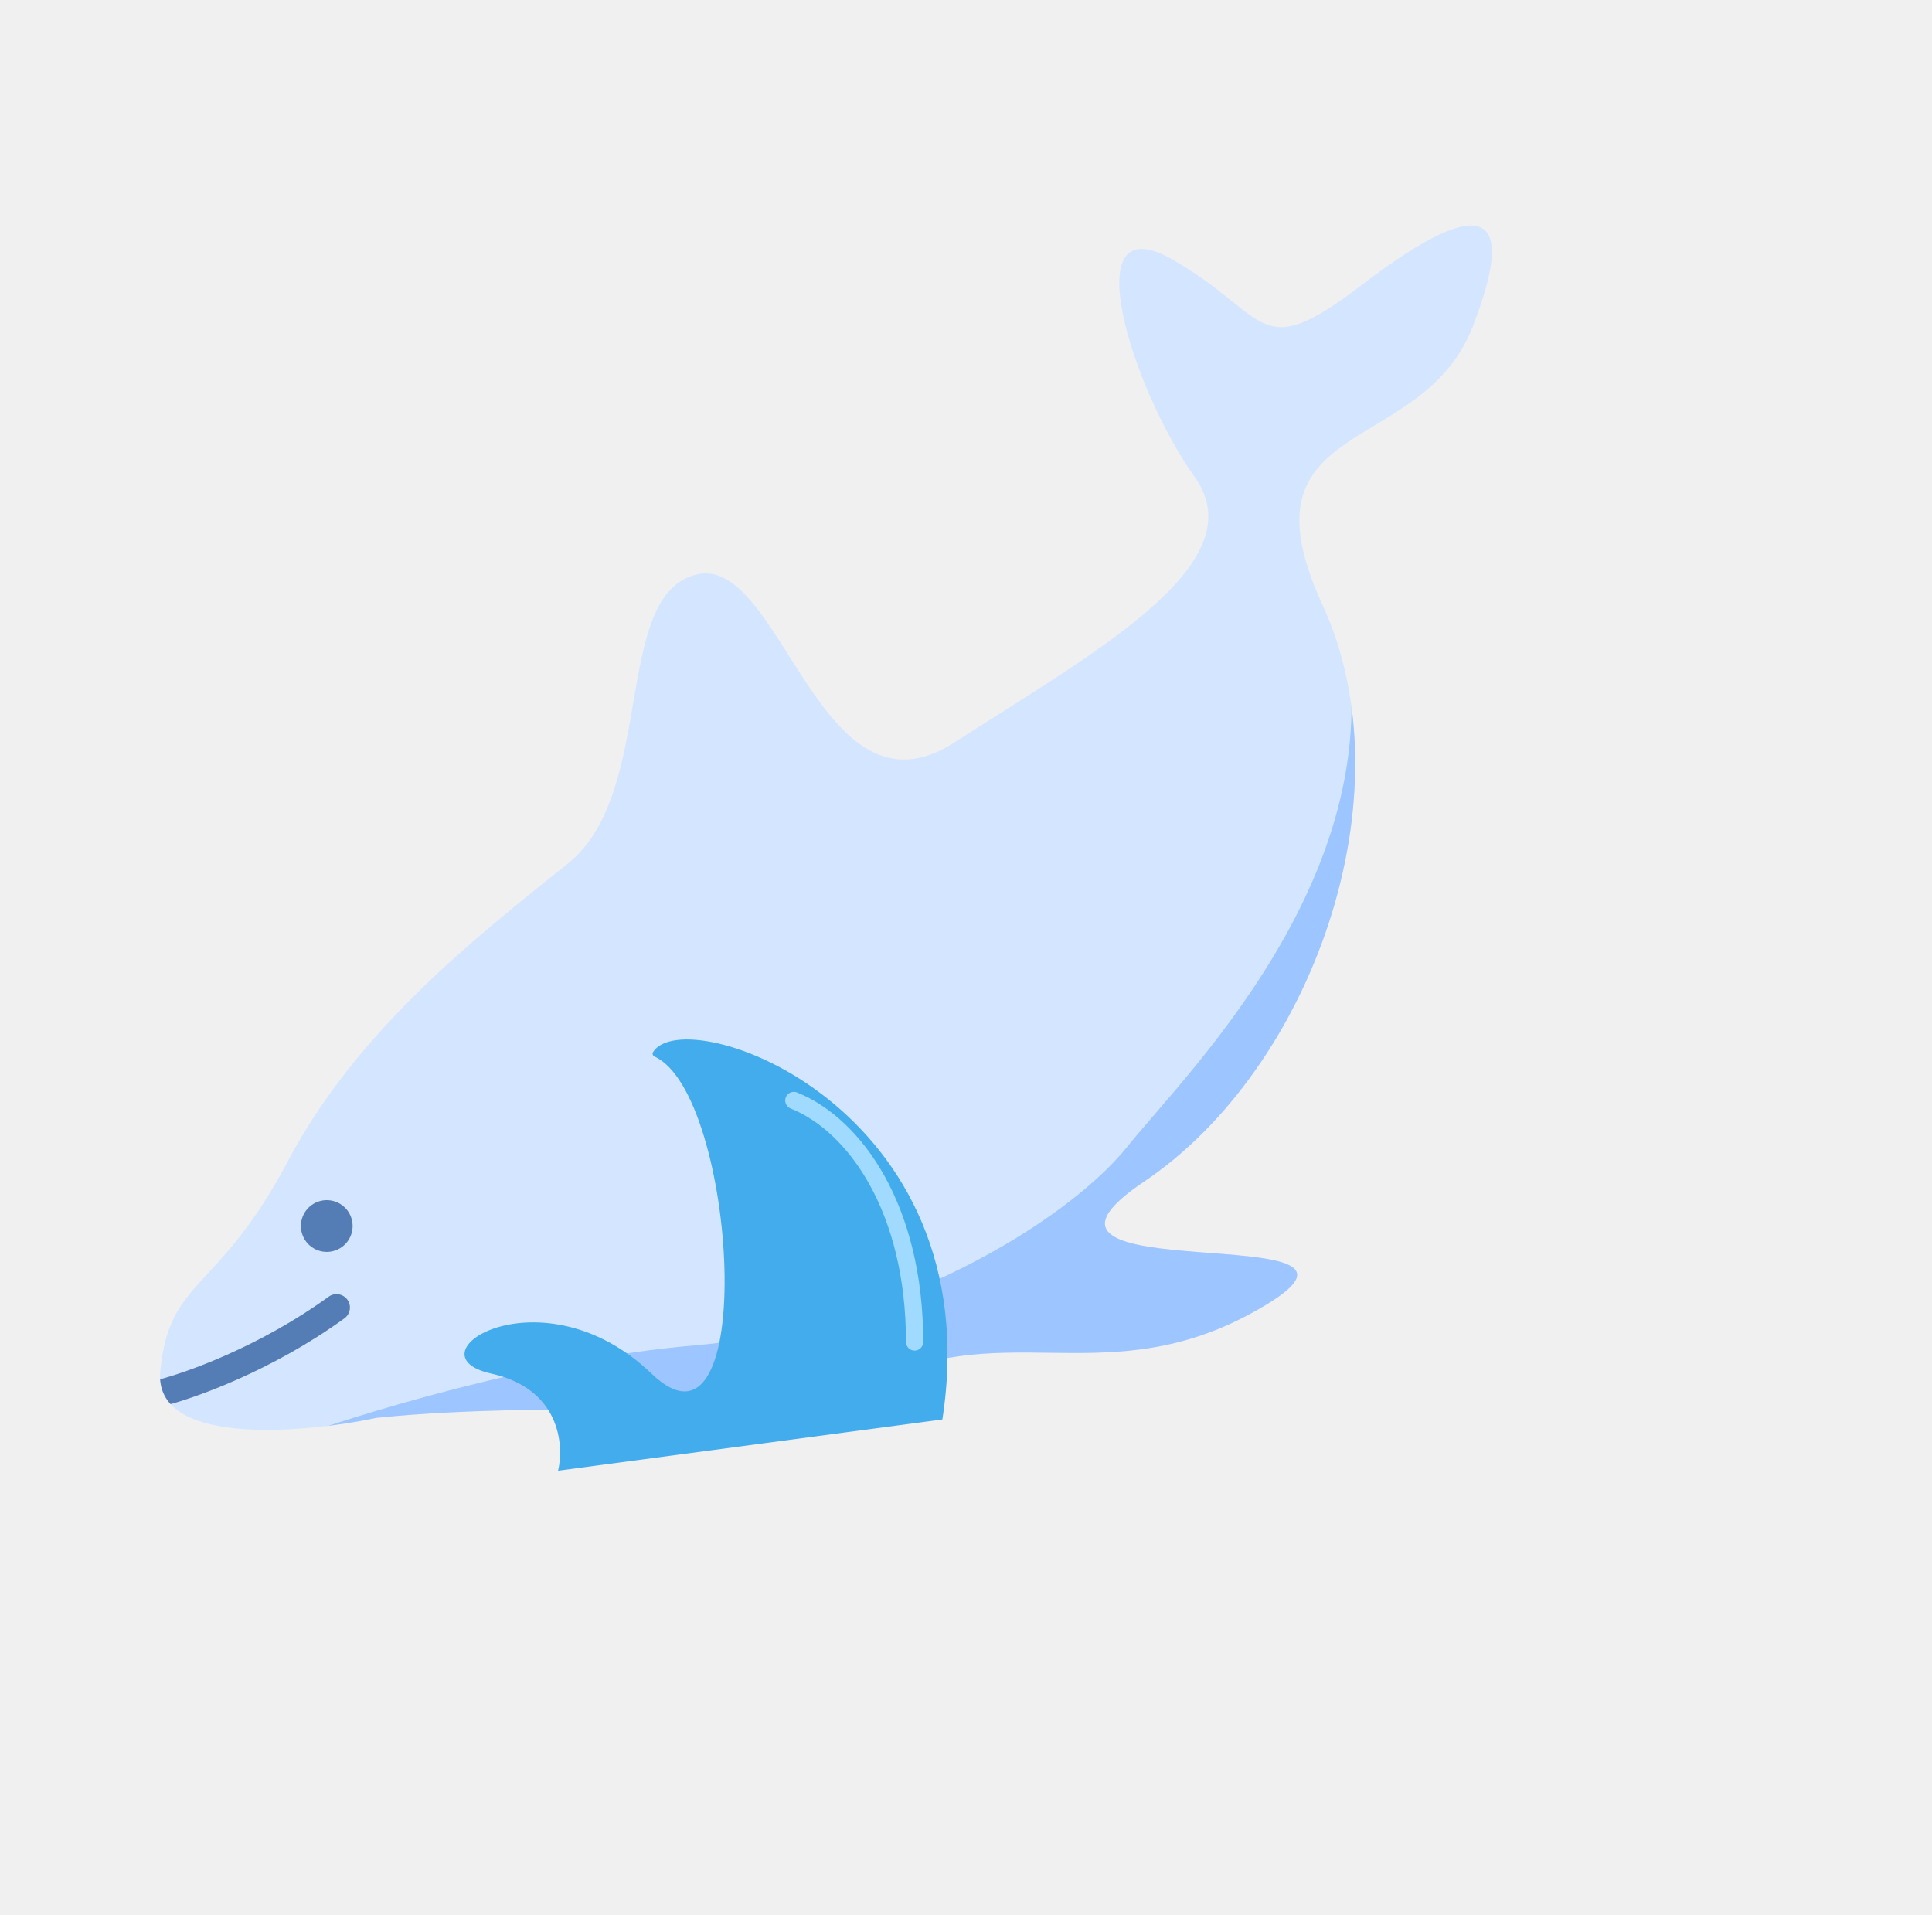
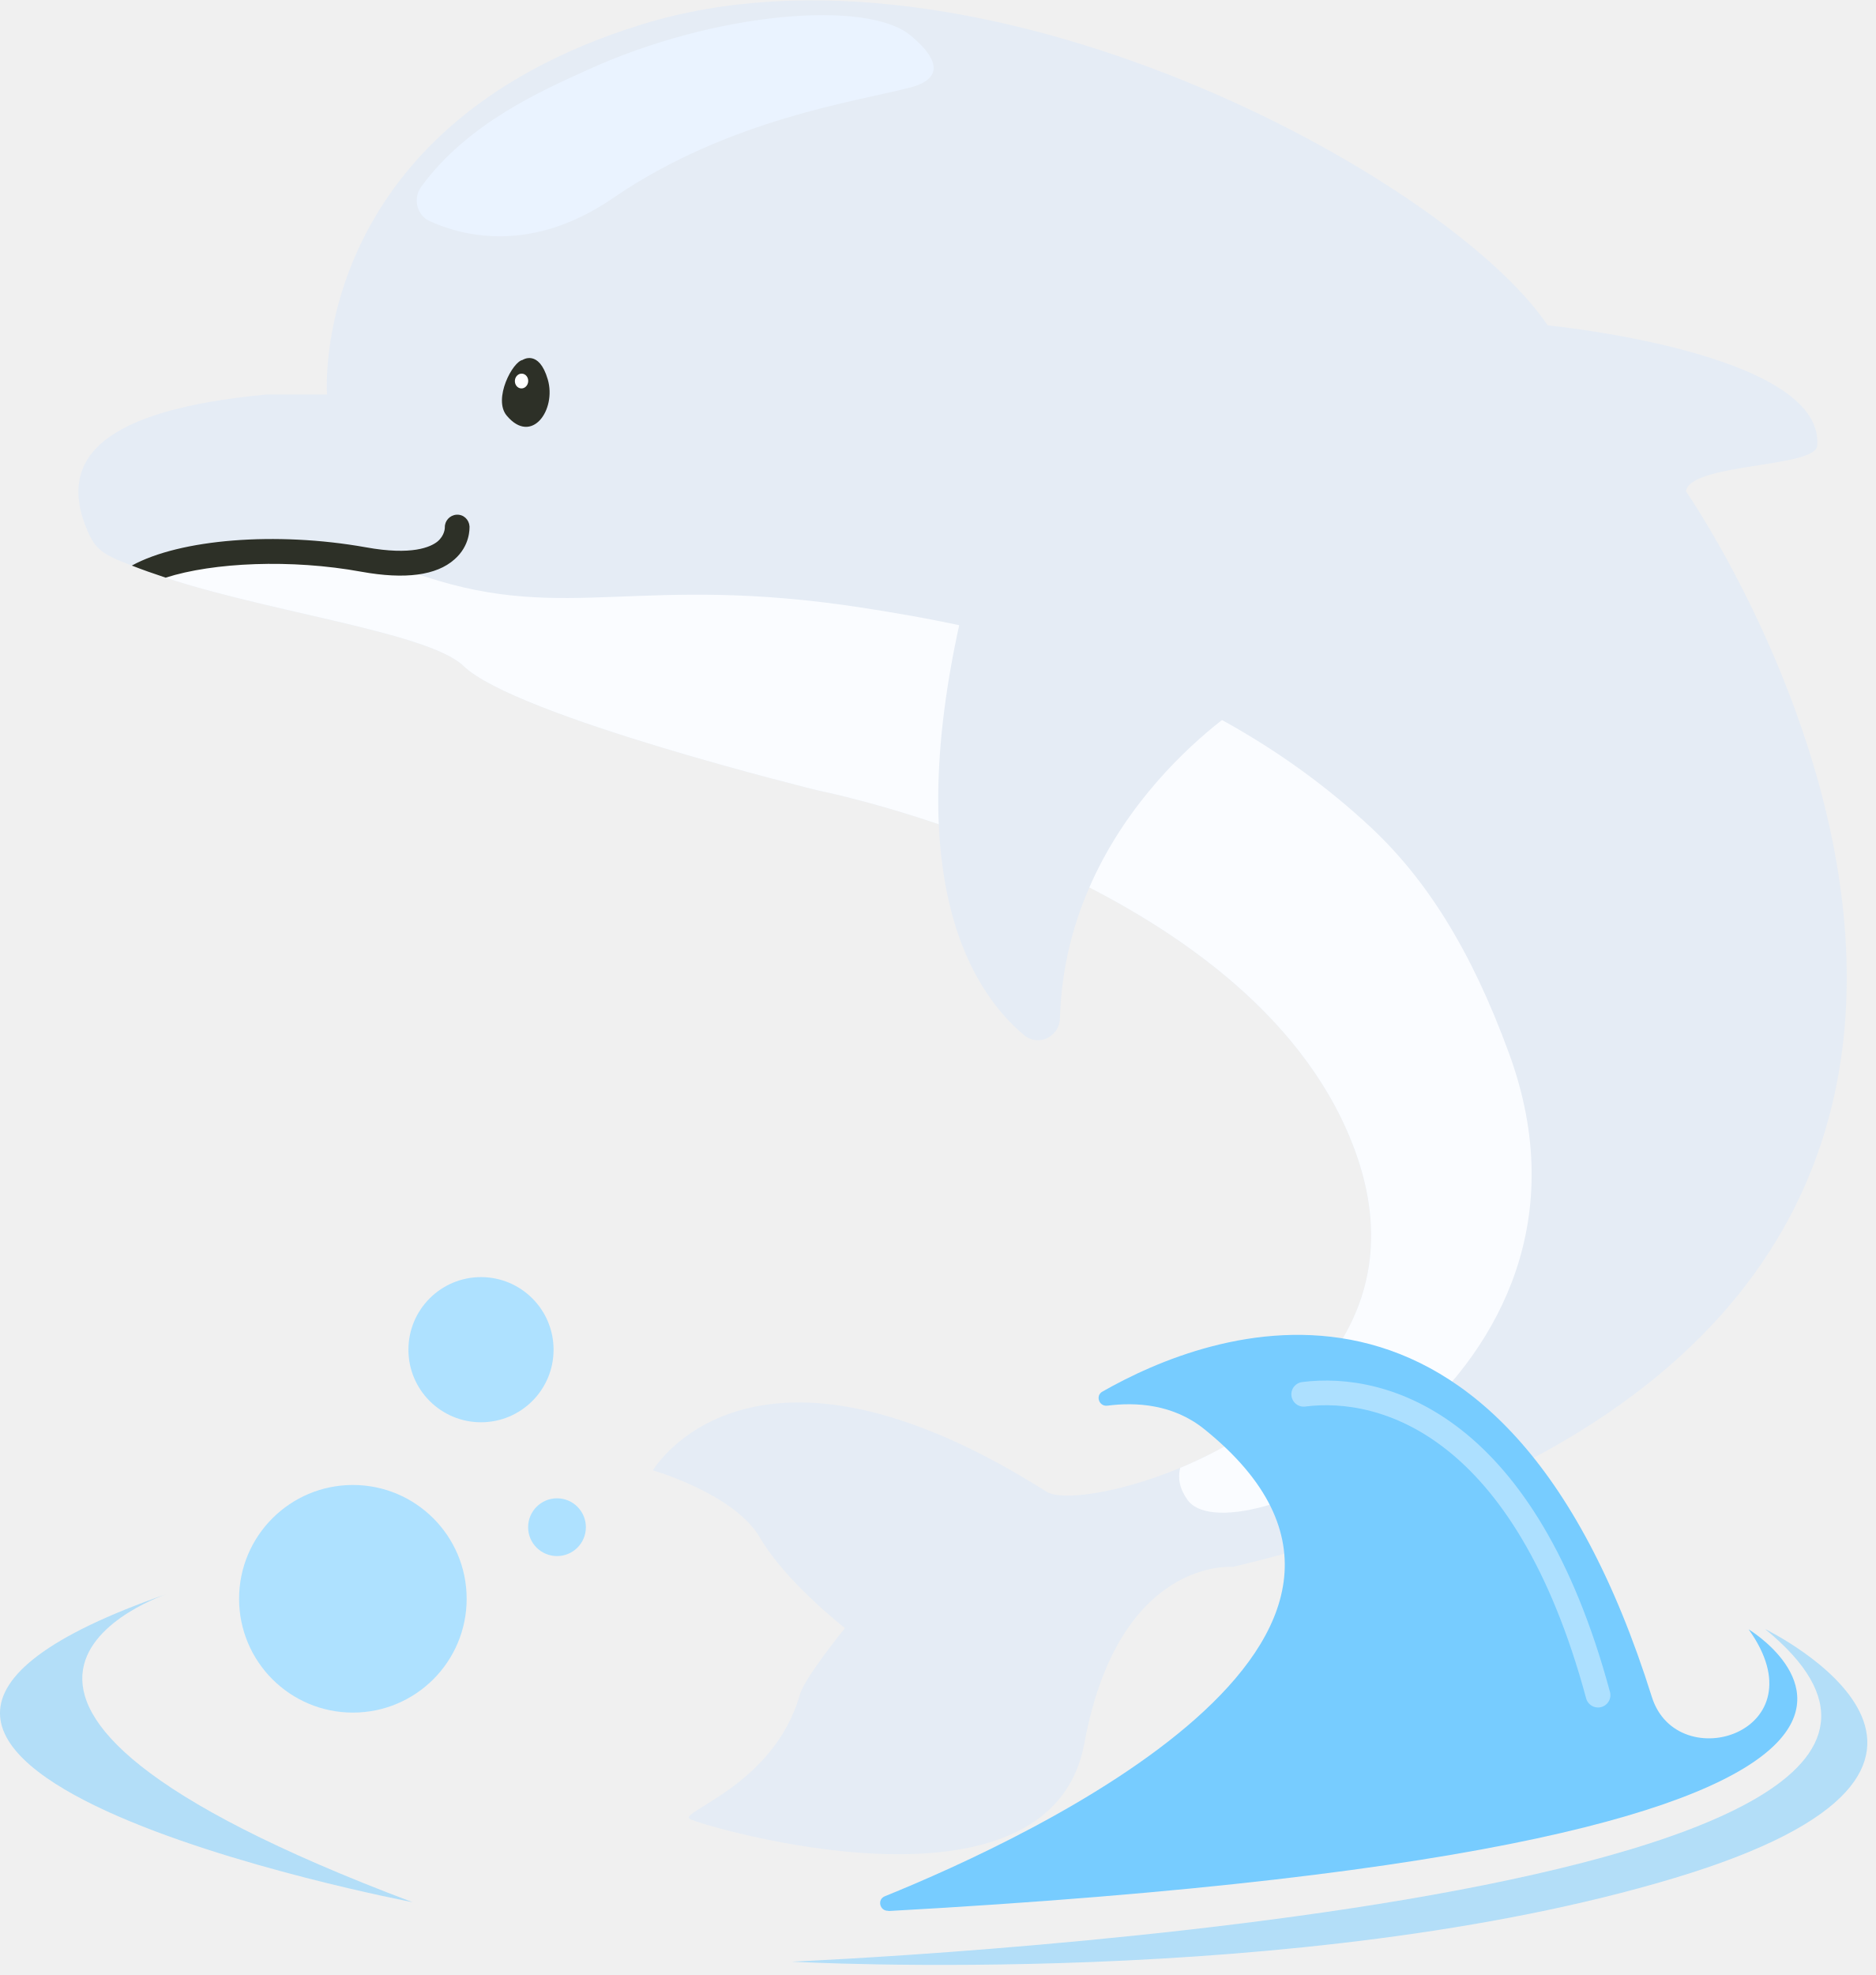
- <svg xmlns="http://www.w3.org/2000/svg" width="112" height="111" viewBox="0 0 112 111" fill="none">
-   <path d="M9.293 79.498C8.889 83.851 17.493 83.107 21.846 82.191C33.309 81.037 44.266 82.712 51.664 79.67C59.063 76.627 64.942 80.766 73.428 75.62C81.914 70.474 56.595 75.029 66.313 68.505C76.031 61.982 81.753 46.096 76.668 35.065C71.582 24.033 82.394 26.579 85.364 18.963C88.334 11.347 85.142 11.78 78.978 16.492C72.814 21.204 73.682 18.303 67.949 15.034C62.215 11.766 65.632 22.578 69.262 27.66C72.893 32.74 63.174 37.958 55.342 43.032C47.509 48.106 45.322 32.143 40.39 33.301C35.457 34.458 38.076 45.924 32.927 50.056C27.778 54.188 20.744 59.625 16.686 67.314C12.628 75.002 9.797 74.057 9.293 79.498Z" fill="#D4E6FF" />
-   <mask id="mask0_91_5613" style="mask-type:alpha" maskUnits="userSpaceOnUse" x="9" y="13" width="78" height="70">
-     <path d="M9.293 79.498C8.889 83.851 17.493 83.107 21.846 82.191C33.309 81.037 44.266 82.712 51.664 79.67C59.063 76.627 64.942 80.766 73.428 75.62C81.914 70.474 56.595 75.029 66.313 68.505C76.031 61.982 81.753 46.096 76.668 35.065C71.582 24.033 82.394 26.579 85.364 18.963C88.334 11.347 85.142 11.78 78.978 16.492C72.814 21.204 73.682 18.303 67.949 15.034C62.215 11.766 65.632 22.578 69.262 27.66C72.893 32.74 63.174 37.958 55.342 43.032C47.509 48.106 45.322 32.143 40.39 33.301C35.457 34.458 38.076 45.924 32.927 50.056C27.778 54.188 20.744 59.625 16.686 67.314C12.628 75.002 9.797 74.057 9.293 79.498Z" fill="#87B1ED" />
-   </mask>
-   <g mask="url(#mask0_91_5613)">
-     <path d="M19.054 75.17C19.401 74.919 19.886 74.996 20.138 75.343C20.39 75.69 20.313 76.175 19.966 76.427L19.054 75.17ZM9.067 80.011C10.69 79.619 15.033 78.085 19.054 75.17L19.966 76.427C15.759 79.476 11.224 81.086 9.434 81.519L9.067 80.011Z" fill="#547DB6" />
-     <path d="M40.222 77.999C31.111 78.771 20.492 82.05 16.322 83.594L22.156 89.428C38.895 88.882 72.496 87.778 72.985 87.726C73.474 87.674 84.925 67.598 90.59 57.566L77.311 34.274C82.121 49.294 68.888 62.045 65.363 66.46C61.837 70.876 51.61 77.034 40.222 77.999Z" fill="#9DC5FF" />
+ <svg xmlns="http://www.w3.org/2000/svg" width="76" height="80" viewBox="0 0 76 80" fill="none">
+   <g clip-path="url(#clip0_27_1836)">
+     <path d="M14.296 69.371C16.842 69.371 18.905 67.307 18.905 64.761C18.905 62.215 16.842 60.151 14.296 60.151C11.749 60.151 9.686 62.215 9.686 64.761C9.686 67.307 11.749 69.371 14.296 69.371Z" fill="#AEE1FF" />
+     <path d="M22.566 63.031C23.212 63.031 23.735 62.508 23.735 61.861C23.735 61.215 23.212 60.691 22.566 60.691C21.919 60.691 21.395 61.215 21.395 61.861C21.395 62.508 21.919 63.031 22.566 63.031Z" fill="#AEE1FF" />
+     <path d="M19.486 57.611C21.11 57.611 22.426 56.295 22.426 54.671C22.426 53.047 21.11 51.731 19.486 51.731C17.862 51.731 16.546 53.047 16.546 54.671C16.546 56.295 17.862 57.611 19.486 57.611Z" fill="#AEE1FF" />
+     <path d="M71.51 65.989C71.51 65.989 82.94 71.539 67.81 76.079C52.68 80.619 32.08 79.459 32.08 79.459C32.08 79.459 85.26 77.239 71.51 65.989Z" fill="#77CCFF" fill-opacity="0.5" />
+     <path d="M16.71 77.049C16.71 77.049 -12.999 71.399 6.81 64.549C6.81 64.549 -5.69 68.619 16.71 77.049Z" fill="#77CCFF" fill-opacity="0.5" />
+     <path d="M3.53 21.469C3.86 22.239 4.12 22.449 5.34 22.909C5.54 22.989 5.76 23.069 6.01 23.159C6.24 23.239 6.47 23.319 6.71 23.399C11.04 24.829 17.38 25.629 18.78 26.979C20.88 29.009 33.14 32.019 33.14 32.019C33.14 32.019 50.51 35.449 54.78 46.309C57.53 53.289 52.33 57.569 47.81 59.459C45.3 60.499 43 60.809 42.39 60.419C30.39 52.829 26.45 59.559 26.45 59.559C26.45 59.559 29.76 60.509 30.79 62.289C31.83 64.079 34.23 65.949 34.23 65.949C34.23 65.949 32.599 67.951 32.409 68.631C31.349 72.361 27.4 73.409 27.96 73.689C28.52 73.969 42.53 78.179 43.93 70.609C45.33 63.049 49.95 63.469 49.95 63.469C91.646 53.515 68.3 19.899 68.3 19.899C68.48 18.749 73.55 18.959 73.62 18.049C73.91 14.269 62.7 13.179 62.7 13.179C58.64 7.159 39.58 -3.211 26 0.989C12.41 5.189 13.25 15.979 13.25 15.979H10.8C4.08 16.609 2.32 18.599 3.53 21.469Z" fill="#E5ECF5" />
+     <path d="M6.011 23.159C10.321 24.739 17.301 25.549 18.781 26.979C20.881 29.009 33.141 32.019 33.141 32.019C33.141 32.019 50.511 35.449 54.781 46.309C57.531 53.289 52.331 57.569 47.811 59.459C47.711 59.869 47.781 60.299 48.111 60.759C50.001 63.359 65.981 55.939 61.141 42.689C59.591 38.439 57.761 35.599 55.541 33.519C48.521 26.969 39.841 25.379 34.951 24.619C25.921 23.219 23.011 25.259 17.231 23.359C16.251 23.039 13.061 21.899 9.061 22.439C7.751 22.619 6.701 22.929 6.021 23.159H6.011Z" fill="#FAFCFF" />
+     <path d="M36.891 1.439C37.131 1.639 37.971 2.339 37.801 2.909C37.681 3.319 37.091 3.489 36.891 3.539C34.791 4.099 29.541 4.799 24.841 8.019C21.551 10.279 18.781 9.579 17.411 8.959C16.881 8.719 16.721 8.039 17.061 7.569C18.921 5.009 21.911 3.689 23.761 2.849C28.981 0.459 35.151 -0.021 36.891 1.439Z" fill="#EAF3FF" />
+     <path d="M21.171 14.579C21.171 14.579 21.831 14.139 22.191 15.369C22.551 16.599 21.541 18.039 20.531 16.839C19.961 16.169 20.771 14.629 21.181 14.579H21.171Z" fill="#2D3027" />
+     <path d="M21.398 15.451C21.409 15.286 21.297 15.144 21.148 15.135C20.999 15.125 20.87 15.251 20.859 15.416C20.849 15.582 20.96 15.724 21.109 15.733C21.258 15.743 21.387 15.617 21.398 15.451Z" fill="white" />
+     <path d="M5.341 22.909C5.541 22.989 5.761 23.069 6.011 23.159C6.241 23.239 6.471 23.319 6.711 23.399C8.641 22.779 11.801 22.639 14.641 23.159C16.411 23.479 17.681 23.309 18.411 22.659C19.051 22.099 19.021 21.399 19.021 21.319C19.001 21.049 18.781 20.829 18.491 20.849C18.221 20.869 18.011 21.099 18.021 21.369C18.021 21.399 18.011 21.689 17.731 21.929C17.451 22.159 16.691 22.509 14.821 22.169C11.181 21.519 7.291 21.839 5.341 22.909Z" fill="#2D3027" />
+     <path d="M50.64 28.359C50.64 28.359 43.18 32.849 42.94 41.249C42.92 41.989 42.07 42.409 41.5 41.939C39.35 40.159 35.98 35.179 39.62 22.299" fill="#E5ECF5" />
+     <path d="M35.99 77.399C35.64 77.419 35.52 76.939 35.85 76.809C41.72 74.429 59.23 66.319 48.8 57.899C47.53 56.869 46.01 56.789 44.86 56.939C44.52 56.979 44.37 56.529 44.66 56.369C48.97 53.909 60.82 49.329 66.92 68.739C67.95 72.009 73.83 70.169 70.84 65.999C70.84 65.999 85.28 74.679 35.99 77.409V77.399Z" fill="#77CCFF" />
+     <path d="M52.815 56.478C56.081 56.059 61.791 57.736 64.74 68.664" stroke="#ADE0FF" stroke-linecap="round" />
  </g>
-   <circle cx="18.943" cy="71.074" r="0.776" transform="rotate(-19.4421 18.9428 71.0739)" fill="#547DB6" stroke="#547DB6" stroke-width="1.448" />
-   <path d="M28.485 79.63C32.446 80.506 32.714 83.748 32.353 85.259L54.631 82.288C57.424 64.122 39.693 57.97 37.855 60.995C37.797 61.09 37.851 61.206 37.952 61.253C42.721 63.443 44.03 85.651 37.767 79.63C31.424 73.532 23.534 78.535 28.485 79.63Z" fill="#42ACED" />
-   <path d="M46.02 63.795C49.571 65.222 53.02 70.085 53.02 77.795" stroke="#A0DAFE" stroke-linecap="round" />
+   <defs>
+     <clipPath id="clip0_27_1836">
+       <rect width="75.65" height="79.57" fill="white" transform="translate(0 0.019043)" />
+     </clipPath>
+   </defs>
</svg>
